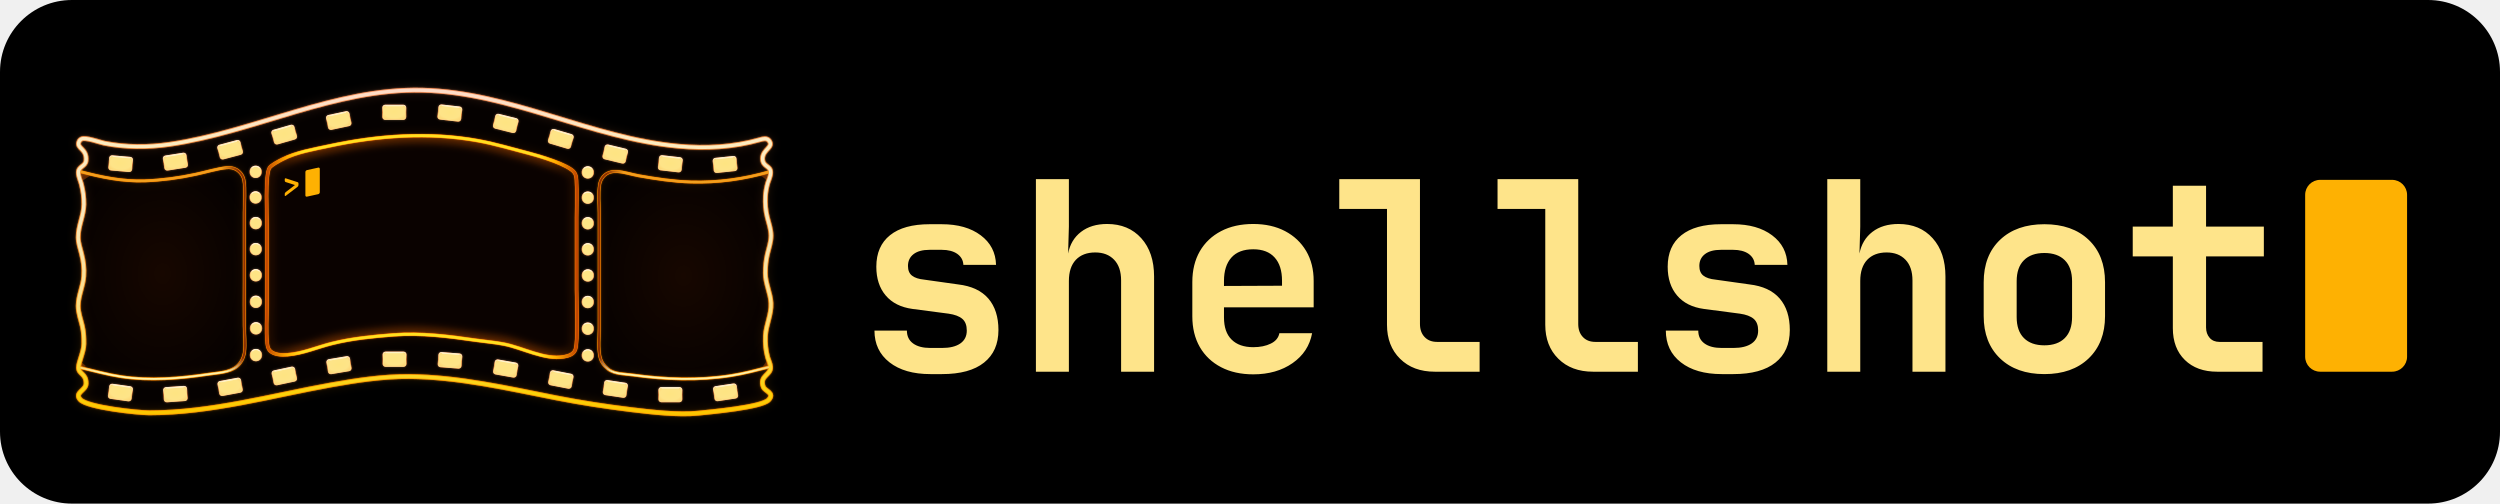
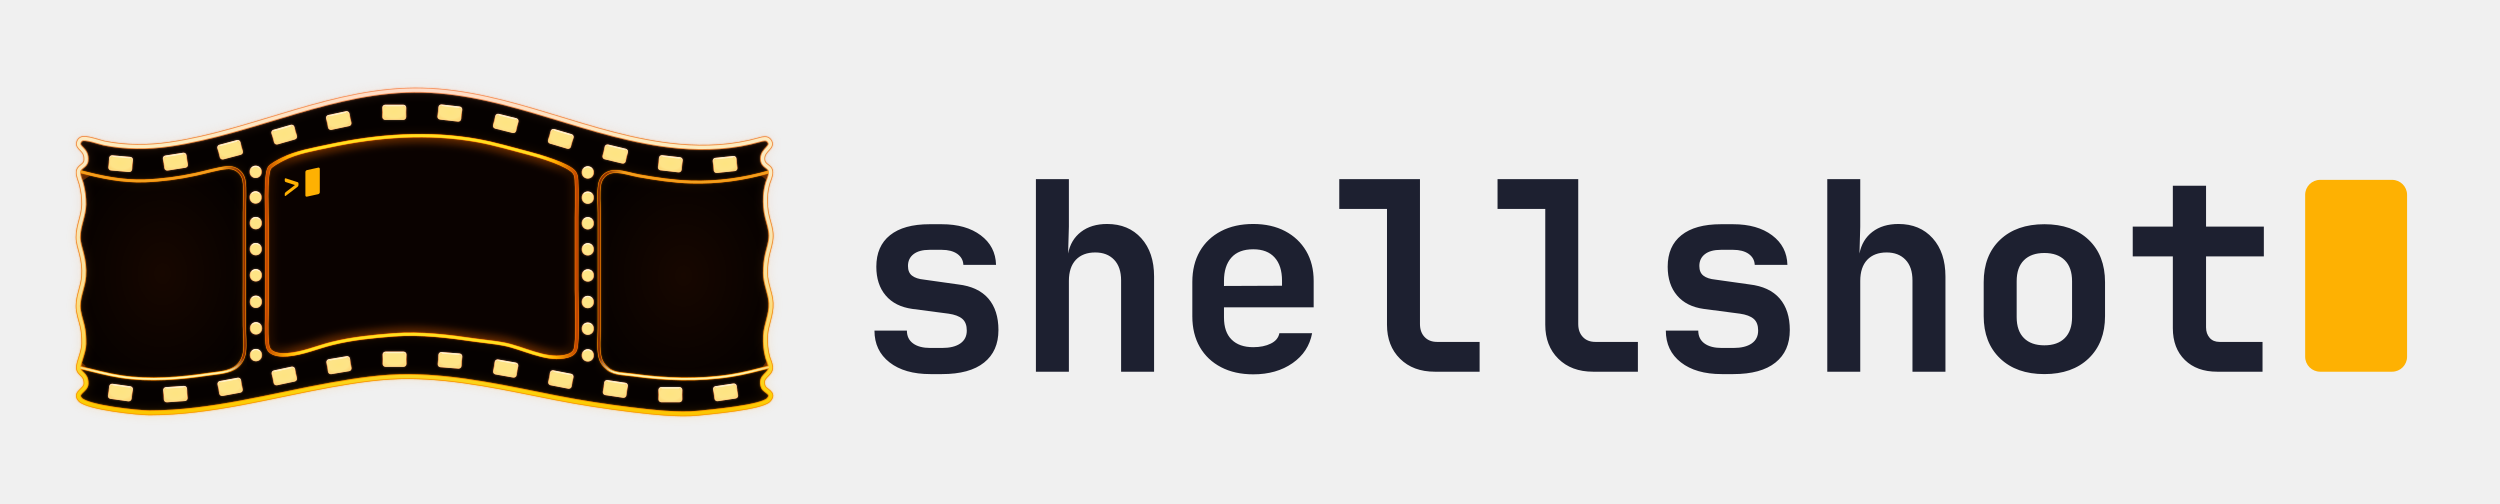
<svg xmlns="http://www.w3.org/2000/svg" viewBox="-10 -10 417 84" width="417" height="84" role="img">
-   <rect x="-10" y="-10" width="417" height="84" rx="12" fill="#000" />
  <g transform="translate(-24.90 -8.43) scale(0.09457)">
    <defs>
      <filter id="g" x="-8%" y="-12%" width="116%" height="124%" color-interpolation-filters="sRGB">
        <feGaussianBlur in="SourceGraphic" stdDeviation="8" result="w" />
        <feComponentTransfer in="w" result="w2">
          <feFuncA type="linear" slope=".16" />
        </feComponentTransfer>
        <feGaussianBlur in="SourceGraphic" stdDeviation="2" result="n" />
        <feMerge>
          <feMergeNode in="w2" />
          <feMergeNode in="n" />
          <feMergeNode in="SourceGraphic" />
        </feMerge>
      </filter>
      <filter id="fb" x="-30%" y="-30%" width="160%" height="160%">
        <feGaussianBlur stdDeviation="1.2" />
      </filter>
      <filter id="b" x="-20%" y="-20%" width="140%" height="140%">
        <feGaussianBlur stdDeviation="7" />
      </filter>
      <linearGradient id="rim" gradientUnits="userSpaceOnUse" x1="0" y1="140" x2="0" y2="715">
        <stop offset="0" stop-color="#f6925e" />
        <stop offset="0.2" stop-color="#ee8a3a" />
        <stop offset="0.452" stop-color="#f08a2c" />
        <stop offset="0.626" stop-color="#f28e1c" />
        <stop offset="0.765" stop-color="#f58f0c" />
        <stop offset="0.87" stop-color="#f89400" />
        <stop offset="1" stop-color="#fa9a00" />
      </linearGradient>
      <linearGradient id="core" gradientUnits="userSpaceOnUse" x1="0" y1="140" x2="0" y2="715">
        <stop offset="0" stop-color="#ffdcc8" />
        <stop offset="0.17" stop-color="#fdecc0" />
        <stop offset="0.33" stop-color="#f9e8c0" />
        <stop offset="0.487" stop-color="#f9e4aa" />
        <stop offset="0.626" stop-color="#fbdf90" />
        <stop offset="0.748" stop-color="#fcda62" />
        <stop offset="0.852" stop-color="#fcd630" />
        <stop offset="0.939" stop-color="#fcd208" />
        <stop offset="1" stop-color="#fcc400" />
      </linearGradient>
      <linearGradient id="sc" gradientUnits="userSpaceOnUse" x1="626" y1="0" x2="1176" y2="0">
        <stop offset="0" stop-color="#c04400" />
        <stop offset=".07" stop-color="#ffb000" />
        <stop offset=".12" stop-color="#ffe020" />
        <stop offset=".88" stop-color="#ffe020" />
        <stop offset=".93" stop-color="#ffb000" />
        <stop offset="1" stop-color="#c04400" />
      </linearGradient>
      <linearGradient id="ig" gradientUnits="userSpaceOnUse" x1="626" y1="0" x2="1176" y2="0">
        <stop offset="0" stop-color="#ff6a00" stop-opacity="0" />
        <stop offset=".1" stop-color="#ff6a00" />
        <stop offset=".9" stop-color="#ff6a00" />
        <stop offset="1" stop-color="#ff6a00" stop-opacity="0" />
      </linearGradient>
      <linearGradient id="cb" gradientUnits="userSpaceOnUse" x1="0" y1="615" x2="0" y2="640">
        <stop offset="0" stop-color="#fff3a8" stop-opacity="0" />
        <stop offset="1" stop-color="#fff3a8" />
      </linearGradient>
      <linearGradient id="sl" gradientUnits="userSpaceOnUse" x1="296" y1="0" x2="592" y2="0">
        <stop offset="0" stop-color="#f0a020" />
        <stop offset=".85" stop-color="#f0a020" />
        <stop offset=".95" stop-color="#8a2f00" />
      </linearGradient>
      <linearGradient id="sr" gradientUnits="userSpaceOnUse" x1="1516" y1="0" x2="1212" y2="0">
        <stop offset="0" stop-color="#f0a020" />
        <stop offset=".85" stop-color="#f0a020" />
        <stop offset=".95" stop-color="#8a2f00" />
      </linearGradient>
      <radialGradient id="sf" cx=".5" cy=".5" r=".6">
        <stop offset="0" stop-color="#170700" />
        <stop offset="1" stop-color="#050100" />
      </radialGradient>
      <radialGradient id="hp" cx=".5" cy=".45" r=".62">
        <stop offset="0" stop-color="#fee482" />
        <stop offset=".7" stop-color="#fee488" />
        <stop offset="1" stop-color="#fdd878" />
      </radialGradient>
      <linearGradient id="hc" x1="0" y1="0" x2="0" y2="1">
        <stop offset="0" stop-color="#fffbe0" />
        <stop offset=".5" stop-color="#fff0a8" stop-opacity=".2" />
        <stop offset="1" stop-color="#fff0a8" stop-opacity=".8" />
      </linearGradient>
      <path id="o" d="M1389.6 712.1C1354.6 715.8 1305.9 710.2 1270.6 705.9C1226.3 700.5 1182.2 693.7 1138.4 685.1C1052.7 668.3 966.8 648.2 879 647.5C833.4 647.2 787.4 654.1 742.6 662.1C636 681.2 530.1 711.5 421 711.5C400.6 711.5 312.1 702.1 299.2 688.3C287.8 676 309.2 672.3 309.4 660C309.8 642 296.4 643.7 296.1 631.9C295.9 622.4 305.3 604.5 305.5 590C305.6 579.3 305.2 569.2 302.8 558.7C300 546.7 295.5 535.5 295.5 523C295.5 504.9 304.1 488.7 305.3 470.8C306.3 456.9 304.8 443.7 301.2 430.3C298.8 420.7 295.6 412 295.5 402C295.3 381.9 305.3 363.8 305.5 344C305.6 331.2 304.2 320 300.9 307.6C299.2 301.2 295.9 294.7 295.8 287.9C295.6 276.9 308.2 277.1 309.3 266.8C311.5 245.2 291.8 245.5 296.9 233.3C297.2 232.7 297.5 232 297.9 231.4C298.8 230.3 299.8 229.3 301.1 228.7C308.3 224.9 332.7 234.2 341.5 236C379 243.5 418.7 243.5 456.5 238C606.7 216.2 747.5 139 902 142.5C1058.4 146.1 1199.4 227.2 1354.2 241.3C1403 245.7 1451 243.2 1498.2 229.7C1503.5 228.2 1510 226.4 1514 231.5C1523.1 243.2 1502.7 246.8 1502.6 263C1502.5 277.8 1516.5 275.3 1516.8 287C1517 293.9 1513.6 299.8 1511.7 306.2C1509.5 313.8 1508 322.2 1507.6 330.1C1507 342.5 1507.9 354.6 1510.9 366.6C1513.6 377.4 1517.4 387.7 1517.5 399C1517.5 410.6 1513.6 420.5 1511.1 431.6C1508.5 442.7 1507.5 453.6 1507.5 465C1507.5 483.5 1516.5 499.9 1517.4 518.1C1518.4 538.2 1508.6 556.2 1507.6 576.1C1507 589 1508.2 601.5 1511.6 613.9C1513.2 619.3 1516.1 624.6 1516.6 630.4C1518 645 1496.3 645.8 1503.8 665.7C1507 673.8 1524.7 676.3 1513.2 688.7C1500.8 702 1410.3 709.9 1389.6 712.1Z" />
      <path id="s" d="M1152.1 612.7C1118 618.6 1079.3 596.7 1046.2 590.3C1030 587.1 1013.3 585.9 997 583.5C948.6 576.5 900.5 570.3 851.5 574C815.8 576.8 778.4 580.4 743.6 589.1C717.3 595.6 691.9 606.9 664.6 609.1C655 609.9 640.9 609.5 633.6 601.9C630.5 598.6 629.5 593.9 629 589.5C626.5 566.8 628.5 542.8 628.5 520C628.5 474 628.5 428 628.5 382C628.5 363.6 624.9 291.3 632.9 279.4C636.3 274.3 650 267.3 655.8 264.3C680.5 251.7 710.7 246.8 737.5 241C823.6 222.4 913.7 215.7 1000.9 231.6C1031 237.1 1060.3 246 1089.9 253.6C1107.3 258.1 1160.7 273.6 1170.7 287.8C1173.5 291.6 1174 296.6 1174.3 301.2C1175.6 323 1174.5 345.2 1174.5 367C1174.5 409.3 1174.5 451.7 1174.5 494C1174.5 514.5 1177.5 584.9 1172.4 599.9C1169.4 608.4 1160.4 611.2 1152.1 612.7Z" />
      <path id="l" d="M450.5 651C423.7 652.5 324.7 649.6 306.8 628.8C306.4 628.4 306.2 628 305.9 627.7C299.1 618.2 305.2 605.3 306.6 595.1C310.1 568.6 297.1 544.6 298.3 518.4C299.2 497.6 308 478.2 307.3 457.2C306.6 437.8 297.9 419.5 297.9 400C298 380.7 306.1 362.5 307.5 343.3C308.5 330.1 303.4 318.3 302.8 305.5C302.6 301.3 303.6 297.2 307 294.6C310 292.3 313.8 291.6 317.5 291.8C330.1 292.4 343 297 355.6 298.9C380 302.6 404.4 302.9 428.9 301.4C455.5 299.9 559.6 274 574.7 282.8C581.7 287 586.2 294 587.6 301.9C593.7 336.6 588.5 396.6 588.5 434C588.5 472.3 588.4 510.7 588.5 549C588.5 566.7 590.5 584.9 588.8 602.5C587.9 611 584.8 619.1 579.1 625.6C559.9 647.9 479.6 649.5 450.5 651Z" />
      <path id="r" d="M1392.5 651C1360.3 652.8 1245.7 651.7 1224.5 629C1218.8 623 1216 615.5 1215.1 607.4C1209.3 556.4 1214.5 492.4 1214.5 440C1214.5 400 1209.4 348.4 1215.3 309.8C1216.5 302.3 1220.1 295.4 1226.4 290.9C1241.7 280.2 1330 301.1 1354.5 303C1393.6 306.1 1433.1 305.2 1471.6 297.1C1481 295.1 1496.4 288.2 1505.2 294.4C1512.4 299.5 1504.3 342.8 1506.8 355.7C1509.5 369.2 1513.8 382.3 1514.3 396.1C1514.9 416.4 1506.5 435.1 1505.7 455.2C1504.8 476.6 1513.2 496.1 1514.2 517.2C1515.4 540.7 1504.9 562.5 1505.3 585.9C1505.5 599.9 1514.8 617.4 1503.6 629.1C1486.3 647.4 1417.3 649.7 1392.5 651Z" />
      <path id="lo" d="M299 286C336.5 296 373.8 303.7 412.9 302.4C442.9 301.3 473.1 297.3 502.4 290.9C518.6 287.5 541.9 280.5 557.5 279.1C563.3 278.6 569.1 279.4 574.2 282.3C581.1 286.2 586.2 293.1 587.7 300.8C590.7 316.9 588.5 341.1 588.5 358C588.5 398.7 588.5 439.3 588.5 480C588.5 506.3 588.2 532.7 588.5 559C588.7 573.8 590.7 589.6 588.8 604.3C587.5 614.1 582.8 623.4 575.3 629.8C562.6 640.5 541.6 641 525.9 643.4C474.8 651 422.2 655.5 370.8 647.7C346.5 644 322.9 637.2 299 631.7" />
      <path id="ro" d="M1515 630.5C1492.5 636.2 1470.2 642.2 1447.3 645.8C1390.2 654.9 1330.9 652.8 1273.7 644.8C1259.8 642.8 1241.6 643.5 1230.1 634.4C1222.7 628.4 1217.5 621.4 1215.6 611.9C1212.4 596.3 1214.5 578.8 1214.5 563C1214.5 529.3 1214.5 495.7 1214.5 462C1214.5 427.7 1214.5 393.3 1214.5 359C1214.5 342.7 1212.5 324.9 1215.2 308.7C1216.5 300.8 1221.1 293.7 1228 289.5C1233.3 286.4 1239.7 285.5 1245.7 285.9C1258.6 286.6 1271.4 291.1 1284.1 293.4C1314.5 298.8 1345.2 303.5 1376.1 304.4C1423.9 305.8 1469.1 299.4 1515 286.3" />
      <filter id="hf" x="-30%" y="-40%" width="160%" height="180%">
        <feGaussianBlur in="SourceGraphic" stdDeviation="2.5" result="n" />
        <feComponentTransfer in="n" result="n2">
          <feFuncA type="linear" slope=".45" />
        </feComponentTransfer>
        <feMerge>
          <feMergeNode in="n2" />
          <feMergeNode in="SourceGraphic" />
        </feMerge>
      </filter>
      <filter id="nf" x="-20%" y="-5%" width="140%" height="110%">
        <feGaussianBlur stdDeviation="1.2" />
      </filter>
      <mask id="nb" maskUnits="userSpaceOnUse" x="0" y="0" width="1810" height="869">
        <rect width="1810" height="869" fill="#fff" />
        <g fill="#000" filter="url(#nf)">
          <rect x="593" y="272" width="29" height="358" />
          <rect x="1180" y="272" width="28" height="358" />
        </g>
      </mask>
      <clipPath id="cs">
        <use href="#s" />
      </clipPath>
      <g id="H">
        <rect x="-21.2" y="-13.4" width="42.3" height="26.8" rx="5.3" fill="#d94a0a" />
        <rect x="-20.4" y="-12.6" width="40.7" height="25.2" rx="4.5" fill="url(#hp)" stroke="url(#hc)" stroke-width="1.4" />
        <path d="M-15-11.4H15" stroke="#fffbe4" stroke-opacity=".85" stroke-width="1.2" stroke-linecap="round" />
      </g>
      <g id="D">
        <circle r="10.9" fill="#d94a0a" />
        <circle r="10.1" fill="url(#hp)" stroke="url(#hc)" stroke-width="1.4" />
        <path d="M-6.2-7.2A9.4 9.4 0 0 1 6.2-7.2" fill="none" stroke="#fffbe4" stroke-opacity=".85" stroke-width="1.3" stroke-linecap="round" />
      </g>
    </defs>
    <use href="#o" fill="#050100" />
    <use href="#l" fill="url(#sf)" />
    <use href="#r" fill="url(#sf)" />
    <use href="#s" fill="#0a0200" />
    <g fill="#5a2000" filter="url(#fb)">
      <path d="M300 288L316 293.5L304 301.5Z" />
      <path d="M300 621L309 629L300 636Z" />
      <path d="M1512 287L1500 293.5L1509 300.5Z" />
      <path d="M1512 619L1508 622.5L1502.5 630.6L1512.5 630.5Z" />
    </g>
    <use href="#s" fill="none" stroke="url(#ig)" stroke-width="26" opacity=".28" clip-path="url(#cs)" filter="url(#b)" />
    <g mask="url(#nb)">
      <g filter="url(#g)" fill="none" stroke-width="8.5">
        <use href="#s" stroke="#ff7a00" stroke-width="6" />
        <use href="#lo" stroke="#ff8a00" stroke-width="5" />
        <use href="#ro" stroke="#ff8a00" stroke-width="5" />
        <use href="#o" stroke="url(#rim)" />
      </g>
    </g>
    <g fill="none">
      <use href="#s" stroke="url(#sc)" stroke-width="5" />
      <use href="#lo" stroke="url(#sl)" stroke-width="3.6" />
      <use href="#ro" stroke="url(#sr)" stroke-width="3.6" />
      <use href="#lo" stroke="url(#cb)" stroke-width="3.2" />
      <use href="#ro" stroke="url(#cb)" stroke-width="3.2" />
      <use href="#o" stroke="url(#core)" stroke-width="6" />
    </g>
    <g filter="url(#hf)">
      <use href="#H" transform="translate(370.4 272.1) rotate(5)" />
      <use href="#H" transform="translate(467 268.5) rotate(-9)" />
      <use href="#H" transform="translate(563.5 247.5) rotate(-15)" />
      <use href="#H" transform="translate(658.9 220.8) rotate(-16)" />
      <use href="#H" transform="translate(755.1 196) rotate(-12)" />
      <use href="#H" transform="translate(853 181.5) rotate(0)" />
      <use href="#H" transform="translate(951 182.8) rotate(6.5)" />
      <use href="#H" transform="translate(1049.6 201.1) rotate(14)" />
      <use href="#H" transform="translate(1146.7 228.4) rotate(16.5)" />
      <use href="#H" transform="translate(1242.7 255.1) rotate(13.5)" />
      <use href="#H" transform="translate(1339.9 272.3) rotate(6.5)" />
      <use href="#H" transform="translate(1436.5 273.5) rotate(-6)" />
      <use href="#H" transform="translate(370 675.8) rotate(8)" />
      <use href="#H" transform="translate(467 678.5) rotate(-4)" />
      <use href="#H" transform="translate(563.5 665.7) rotate(-10.5)" />
      <use href="#H" transform="translate(659.1 646.5) rotate(-12)" />
      <use href="#H" transform="translate(755.5 627.5) rotate(-9.5)" />
      <use href="#H" transform="translate(853.5 617) rotate(0)" />
      <use href="#H" transform="translate(951.3 619) rotate(4.5)" />
      <use href="#H" transform="translate(1049.5 633.4) rotate(10)" />
      <use href="#H" transform="translate(1146.8 652.8) rotate(11)" />
      <use href="#H" transform="translate(1242.9 669.4) rotate(8.5)" />
      <use href="#H" transform="translate(1340 679.5) rotate(0)" />
      <use href="#H" transform="translate(1437.4 675.4) rotate(-8.5)" />
      <use href="#D" x="608.5" y="286.5" />
      <use href="#D" x="608.4" y="331.6" />
      <use href="#D" x="608.7" y="376.9" />
      <use href="#D" x="608.7" y="422.8" />
      <use href="#D" x="608.8" y="468.9" />
      <use href="#D" x="608.9" y="515.7" />
      <use href="#D" x="609.1" y="562.5" />
      <use href="#D" x="609" y="609.7" />
      <use href="#D" x="1194.3" y="287.5" />
      <use href="#D" x="1194.3" y="332" />
      <use href="#D" x="1194.3" y="377.2" />
      <use href="#D" x="1194.3" y="423.1" />
      <use href="#D" x="1194.4" y="469.2" />
      <use href="#D" x="1194.3" y="516.1" />
      <use href="#D" x="1194.3" y="563.1" />
      <use href="#D" x="1194.3" y="610.2" />
    </g>
    <g transform="matrix(1 -0.22 0 1 0 154.1)" fill="#feb102" stroke="#120400" stroke-opacity=".55" stroke-width="2.4" paint-order="stroke">
      <path d="M659.8 290.7Q659.8 288.5 661.8 289.5L682.2 300.6Q684 301.5 684 303.5L684 306.1Q684 308.1 682.2 309L661.8 320.1Q659.8 321.1 659.8 318.9L659.8 316.7Q659.8 314.5 661.8 313.5L677.3 305.1Q677.9 304.8 677.3 304.5L661.8 296.1Q659.8 295.1 659.8 292.9Z" />
      <rect x="696.2" y="283.1" width="25.4" height="46.8" rx="2.8" />
    </g>
  </g>
  <g transform="translate(133 52)">
-     <path d="M12.19 0.4Q7.88 0.4 5.37 -1.56Q2.86 -3.52 2.86 -6.86H8.27Q8.27 -5.46 9.31 -4.71Q10.34 -3.96 12.19 -3.96H14.12Q16.1 -3.96 17.18 -4.71Q18.26 -5.46 18.26 -6.86Q18.26 -8.18 17.51 -8.82Q16.76 -9.46 15.22 -9.68L9.2 -10.47Q6.29 -10.87 4.73 -12.72Q3.17 -14.56 3.17 -17.51Q3.17 -20.94 5.46 -22.77Q7.74 -24.6 12.06 -24.6H14.08Q18.13 -24.6 20.59 -22.75Q23.06 -20.9 23.14 -17.82H17.69Q17.64 -18.96 16.68 -19.65Q15.71 -20.33 14.08 -20.33H12.06Q10.3 -20.33 9.37 -19.6Q8.45 -18.88 8.45 -17.64Q8.45 -16.54 9.13 -16.02Q9.81 -15.49 11.13 -15.36L16.81 -14.56Q20.15 -14.17 21.85 -12.21Q23.54 -10.25 23.54 -6.95Q23.54 -3.43 21.14 -1.52Q18.74 0.4 14.12 0.4ZM29.79 0V-32.12H35.29V-24.2L35.16 -19.71Q35.6 -22 37.31 -23.32Q39.03 -24.64 41.67 -24.64Q45.23 -24.64 47.37 -22.26Q49.5 -19.89 49.5 -15.88V0H44V-15.22Q44 -17.47 42.83 -18.68Q41.67 -19.89 39.69 -19.89Q37.62 -19.89 36.45 -18.66Q35.29 -17.42 35.29 -15.14V0ZM66.04 0.44Q62.96 0.44 60.68 -0.75Q58.39 -1.94 57.13 -4.11Q55.88 -6.29 55.88 -9.24V-14.96Q55.88 -17.91 57.13 -20.09Q58.39 -22.26 60.68 -23.45Q62.96 -24.64 66.04 -24.64Q69.08 -24.64 71.35 -23.45Q73.61 -22.26 74.87 -20.13Q76.12 -18 76.12 -15.14V-10.74H61.16V-9.06Q61.16 -6.6 62.44 -5.35Q63.71 -4.09 66.04 -4.09Q67.76 -4.09 68.97 -4.69Q70.18 -5.28 70.4 -6.42H75.86Q75.28 -3.3 72.6 -1.43Q69.92 0.44 66.04 0.44ZM61.16 -15.14V-14.3L70.84 -14.34V-15.18Q70.84 -17.69 69.61 -19.05Q68.38 -20.42 66.04 -20.42Q63.62 -20.42 62.39 -19.03Q61.16 -17.64 61.16 -15.14ZM96.32 0Q92.71 0 90.53 -2.16Q88.35 -4.31 88.35 -7.83V-27.15H80.39V-32.12H93.85V-7.96Q93.85 -6.6 94.62 -5.79Q95.39 -4.97 96.71 -4.97H103.8V0ZM122.72 0Q119.11 0 116.93 -2.16Q114.75 -4.31 114.75 -7.83V-27.15H106.79V-32.12H120.25V-7.96Q120.25 -6.6 121.02 -5.79Q121.79 -4.97 123.11 -4.97H130.2V0ZM144.19 0.4Q139.88 0.4 137.37 -1.56Q134.86 -3.52 134.86 -6.86H140.27Q140.27 -5.46 141.31 -4.71Q142.34 -3.96 144.19 -3.96H146.12Q148.1 -3.96 149.18 -4.71Q150.26 -5.46 150.26 -6.86Q150.26 -8.18 149.51 -8.82Q148.76 -9.46 147.22 -9.68L141.2 -10.47Q138.29 -10.87 136.73 -12.72Q135.17 -14.56 135.17 -17.51Q135.17 -20.94 137.46 -22.77Q139.74 -24.6 144.06 -24.6H146.08Q150.13 -24.6 152.59 -22.75Q155.06 -20.9 155.14 -17.82H149.69Q149.64 -18.96 148.68 -19.65Q147.71 -20.33 146.08 -20.33H144.06Q142.3 -20.33 141.37 -19.6Q140.45 -18.88 140.45 -17.64Q140.45 -16.54 141.13 -16.02Q141.81 -15.49 143.13 -15.36L148.81 -14.56Q152.15 -14.17 153.85 -12.21Q155.54 -10.25 155.54 -6.95Q155.54 -3.43 153.14 -1.52Q150.74 0.4 146.12 0.4ZM161.79 0V-32.12H167.29V-24.2L167.16 -19.71Q167.6 -22 169.31 -23.32Q171.03 -24.64 173.67 -24.64Q177.23 -24.64 179.37 -22.26Q181.5 -19.89 181.5 -15.88V0H176V-15.22Q176 -17.47 174.83 -18.68Q173.67 -19.89 171.69 -19.89Q169.62 -19.89 168.45 -18.66Q167.29 -17.42 167.29 -15.14V0ZM198 0.4Q193.34 0.4 190.61 -2.22Q187.88 -4.84 187.88 -9.28V-14.92Q187.88 -19.4 190.61 -22Q193.34 -24.6 198 -24.6Q202.66 -24.6 205.39 -22Q208.12 -19.4 208.12 -14.92V-9.28Q208.12 -4.84 205.39 -2.22Q202.66 0.4 198 0.4ZM198 -4.4Q200.2 -4.4 201.41 -5.61Q202.62 -6.82 202.62 -9.11V-15.09Q202.62 -17.38 201.41 -18.59Q200.2 -19.8 198 -19.8Q195.8 -19.8 194.59 -18.59Q193.38 -17.38 193.38 -15.09V-9.11Q193.38 -6.82 194.59 -5.61Q195.8 -4.4 198 -4.4ZM226.82 0Q223.43 0 221.43 -1.96Q219.43 -3.92 219.43 -7.26V-19.23H212.74V-24.2H219.43V-31.02H224.97V-24.2H234.61V-19.23H224.97V-7.39Q224.97 -6.34 225.57 -5.65Q226.16 -4.97 227.22 -4.97H234.39V0Z" fill="#fee48a" />
+     <path d="M12.19 0.4Q7.88 0.4 5.37 -1.56Q2.86 -3.52 2.86 -6.86H8.27Q8.27 -5.46 9.31 -4.71Q10.34 -3.96 12.19 -3.96H14.12Q16.1 -3.96 17.18 -4.71Q18.26 -5.46 18.26 -6.86Q18.26 -8.18 17.51 -8.82Q16.76 -9.46 15.22 -9.68L9.2 -10.47Q6.29 -10.87 4.73 -12.72Q3.17 -14.56 3.17 -17.51Q3.17 -20.94 5.46 -22.77Q7.74 -24.6 12.06 -24.6H14.08Q18.13 -24.6 20.59 -22.75Q23.06 -20.9 23.14 -17.82H17.69Q17.64 -18.96 16.68 -19.65Q15.71 -20.33 14.08 -20.33H12.06Q10.3 -20.33 9.37 -19.6Q8.45 -18.88 8.45 -17.64Q8.45 -16.54 9.13 -16.02Q9.81 -15.49 11.13 -15.36L16.81 -14.56Q20.15 -14.17 21.85 -12.21Q23.54 -10.25 23.54 -6.95Q23.54 -3.43 21.14 -1.52Q18.74 0.4 14.12 0.4ZM29.79 0V-32.12H35.29V-24.2L35.16 -19.71Q35.6 -22 37.31 -23.32Q39.03 -24.64 41.67 -24.64Q45.23 -24.64 47.37 -22.26Q49.5 -19.89 49.5 -15.88V0H44V-15.22Q44 -17.47 42.83 -18.68Q41.67 -19.89 39.69 -19.89Q37.62 -19.89 36.45 -18.66Q35.29 -17.42 35.29 -15.14V0ZM66.04 0.44Q62.96 0.44 60.68 -0.75Q58.39 -1.94 57.13 -4.11Q55.88 -6.29 55.88 -9.24V-14.96Q55.88 -17.91 57.13 -20.09Q58.39 -22.26 60.68 -23.45Q62.96 -24.64 66.04 -24.64Q69.08 -24.64 71.35 -23.45Q73.61 -22.26 74.87 -20.13Q76.12 -18 76.12 -15.14V-10.74H61.16V-9.06Q61.16 -6.6 62.44 -5.35Q63.71 -4.09 66.04 -4.09Q67.76 -4.09 68.97 -4.69Q70.18 -5.28 70.4 -6.42H75.86Q75.28 -3.3 72.6 -1.43Q69.92 0.44 66.04 0.44ZM61.16 -15.14V-14.3L70.84 -14.34V-15.18Q70.84 -17.69 69.61 -19.05Q68.38 -20.42 66.04 -20.42Q63.62 -20.42 62.39 -19.03Q61.16 -17.64 61.16 -15.14ZM96.32 0Q92.71 0 90.53 -2.16Q88.35 -4.31 88.35 -7.83V-27.15H80.39V-32.12H93.85V-7.96Q93.85 -6.6 94.62 -5.79Q95.39 -4.97 96.71 -4.97H103.8V0ZM122.72 0Q119.11 0 116.93 -2.16Q114.75 -4.31 114.75 -7.83V-27.15H106.79V-32.12H120.25V-7.96Q120.25 -6.6 121.02 -5.79Q121.79 -4.97 123.11 -4.97H130.2V0ZM144.19 0.4Q139.88 0.4 137.37 -1.56Q134.86 -3.52 134.86 -6.86H140.27Q140.27 -5.46 141.31 -4.71Q142.34 -3.96 144.19 -3.96H146.12Q148.1 -3.96 149.18 -4.71Q150.26 -5.46 150.26 -6.86Q150.26 -8.18 149.51 -8.82Q148.76 -9.46 147.22 -9.68L141.2 -10.47Q138.29 -10.87 136.73 -12.72Q135.17 -14.56 135.17 -17.51Q135.17 -20.94 137.46 -22.77Q139.74 -24.6 144.06 -24.6H146.08Q150.13 -24.6 152.59 -22.75Q155.06 -20.9 155.14 -17.82H149.69Q149.64 -18.96 148.68 -19.65Q147.71 -20.33 146.08 -20.33H144.06Q142.3 -20.33 141.37 -19.6Q140.45 -18.88 140.45 -17.64Q140.45 -16.54 141.13 -16.02Q141.81 -15.49 143.13 -15.36L148.81 -14.56Q152.15 -14.17 153.85 -12.21Q155.54 -10.25 155.54 -6.95Q155.54 -3.43 153.14 -1.52Q150.74 0.4 146.12 0.4ZM161.79 0V-32.12H167.29V-24.2L167.16 -19.71Q167.6 -22 169.31 -23.32Q171.03 -24.64 173.67 -24.64Q177.23 -24.64 179.37 -22.26Q181.5 -19.89 181.5 -15.88V0H176V-15.22Q176 -17.47 174.83 -18.68Q173.67 -19.89 171.69 -19.89Q169.62 -19.89 168.45 -18.66Q167.29 -17.42 167.29 -15.14V0ZM198 0.4Q193.34 0.4 190.61 -2.22Q187.88 -4.84 187.88 -9.28V-14.92Q187.88 -19.4 190.61 -22Q193.34 -24.6 198 -24.6Q202.66 -24.6 205.39 -22Q208.12 -19.4 208.12 -14.92V-9.28Q208.12 -4.84 205.39 -2.22Q202.66 0.4 198 0.4ZM198 -4.4Q200.2 -4.4 201.41 -5.61Q202.62 -6.82 202.62 -9.11V-15.09Q202.62 -17.38 201.41 -18.59Q200.2 -19.8 198 -19.8Q195.8 -19.8 194.59 -18.59Q193.38 -17.38 193.38 -15.09V-9.11Q193.38 -6.82 194.59 -5.61Q195.8 -4.4 198 -4.4ZM226.82 0Q223.43 0 221.43 -1.96Q219.43 -3.92 219.43 -7.26V-19.23H212.74V-24.2H219.43V-31.02H224.97V-24.2H234.61V-19.23H224.97V-7.39Q224.97 -6.34 225.57 -5.65Q226.16 -4.97 227.22 -4.97H234.39V0Z" fill="#1d2030" />
    <rect x="241.5" y="-32" width="17" height="32" rx="2.5" fill="#feb102" />
  </g>
</svg>
